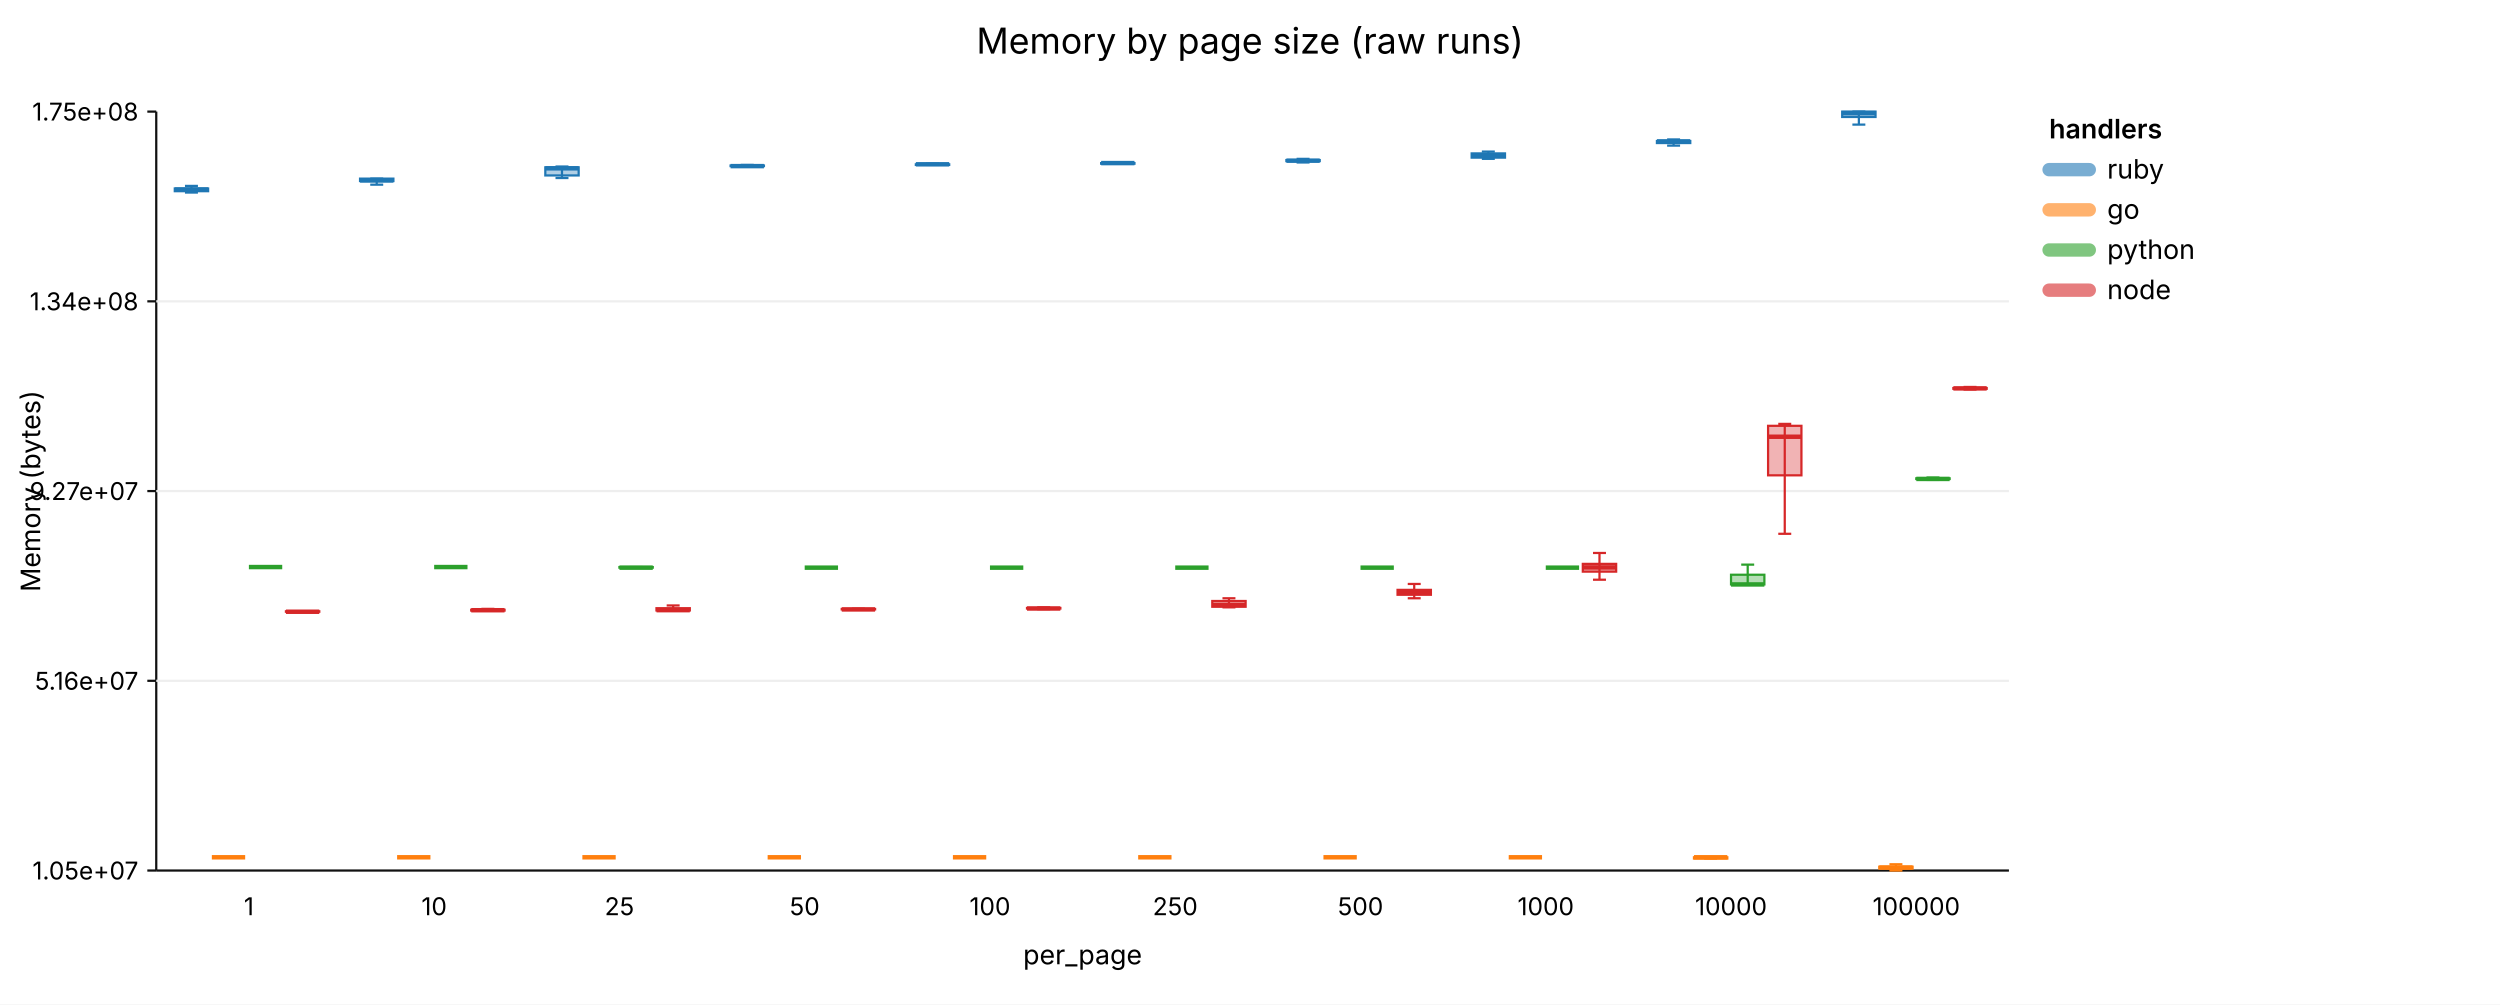
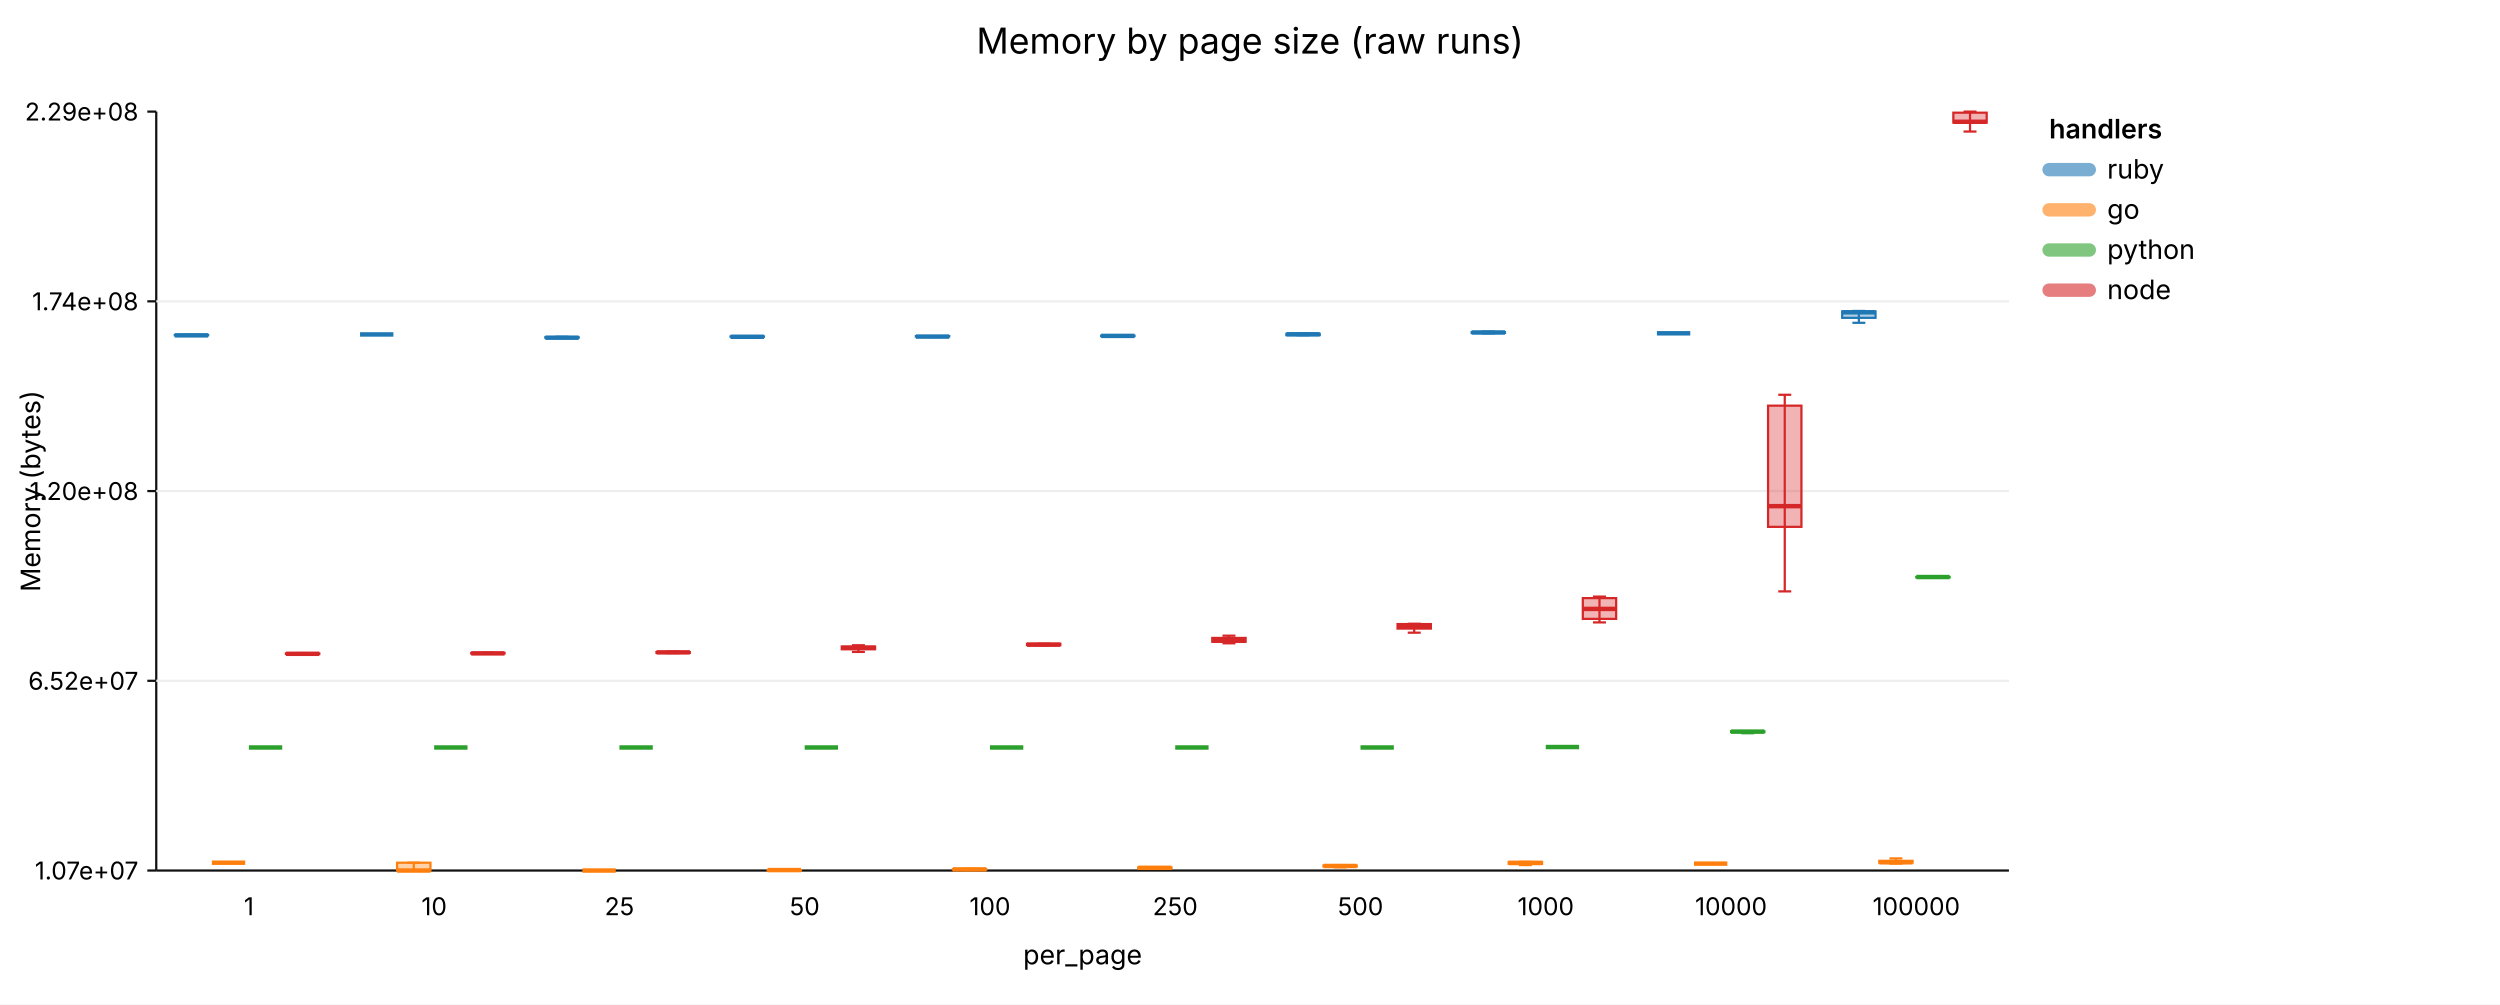
<svg xmlns="http://www.w3.org/2000/svg" width="1120" height="450" viewBox="0 0 1120 450">
  <rect x="0" y="0" width="1120" height="450" fill="white" />
  <text x="560" y="24" text-anchor="middle" font-family="system-ui, -apple-system" font-size="16">Memory by page size (raw runs)</text>
  <line x1="70" y1="390" x2="900" y2="390" stroke="#111" stroke-width="1" />
  <line x1="70" y1="50" x2="70" y2="390" stroke="#111" stroke-width="1" />
  <line x1="66" y1="50.0" x2="70" y2="50.0" stroke="#111" stroke-width="1" />
-   <text x="62" y="54.0" text-anchor="end" font-family="system-ui, -apple-system" font-size="11">1.75e+08</text>
+   <text x="62" y="54.0" text-anchor="end" font-family="system-ui, -apple-system" font-size="11">2.29e+08</text>
  <line x1="66" y1="135.0" x2="70" y2="135.0" stroke="#111" stroke-width="1" />
-   <text x="62" y="139.0" text-anchor="end" font-family="system-ui, -apple-system" font-size="11">1.34e+08</text>
+   <text x="62" y="139.0" text-anchor="end" font-family="system-ui, -apple-system" font-size="11">1.74e+08</text>
  <line x1="70" y1="135.0" x2="900" y2="135.0" stroke="#eee" stroke-width="1" />
  <line x1="66" y1="220.0" x2="70" y2="220.0" stroke="#111" stroke-width="1" />
-   <text x="62" y="224.0" text-anchor="end" font-family="system-ui, -apple-system" font-size="11">9.27e+07</text>
+   <text x="62" y="224.0" text-anchor="end" font-family="system-ui, -apple-system" font-size="11">1.20e+08</text>
  <line x1="70" y1="220.0" x2="900" y2="220.0" stroke="#eee" stroke-width="1" />
  <line x1="66" y1="305.0" x2="70" y2="305.0" stroke="#111" stroke-width="1" />
-   <text x="62" y="309.0" text-anchor="end" font-family="system-ui, -apple-system" font-size="11">5.16e+07</text>
+   <text x="62" y="309.0" text-anchor="end" font-family="system-ui, -apple-system" font-size="11">6.52e+07</text>
  <line x1="70" y1="305.0" x2="900" y2="305.0" stroke="#eee" stroke-width="1" />
  <line x1="66" y1="390.0" x2="70" y2="390.0" stroke="#111" stroke-width="1" />
-   <text x="62" y="394.0" text-anchor="end" font-family="system-ui, -apple-system" font-size="11">1.05e+07</text>
+   <text x="62" y="394.0" text-anchor="end" font-family="system-ui, -apple-system" font-size="11">1.07e+07</text>
  <text x="485" y="432" text-anchor="middle" font-family="system-ui, -apple-system" font-size="12">per_page</text>
  <text x="18" y="220" text-anchor="middle" font-family="system-ui, -apple-system" font-size="12" transform="rotate(-90 18 220)">Memory (bytes)</text>
  <text x="111.5" y="410" text-anchor="middle" font-family="system-ui, -apple-system" font-size="11">1</text>
  <text x="194.5" y="410" text-anchor="middle" font-family="system-ui, -apple-system" font-size="11">10</text>
  <text x="277.5" y="410" text-anchor="middle" font-family="system-ui, -apple-system" font-size="11">25</text>
  <text x="360.5" y="410" text-anchor="middle" font-family="system-ui, -apple-system" font-size="11">50</text>
  <text x="443.5" y="410" text-anchor="middle" font-family="system-ui, -apple-system" font-size="11">100</text>
  <text x="526.5" y="410" text-anchor="middle" font-family="system-ui, -apple-system" font-size="11">250</text>
  <text x="609.5" y="410" text-anchor="middle" font-family="system-ui, -apple-system" font-size="11">500</text>
  <text x="692.5" y="410" text-anchor="middle" font-family="system-ui, -apple-system" font-size="11">1000</text>
  <text x="775.5" y="410" text-anchor="middle" font-family="system-ui, -apple-system" font-size="11">10000</text>
  <text x="858.5" y="410" text-anchor="middle" font-family="system-ui, -apple-system" font-size="11">100000</text>
-   <line x1="85.77" y1="83.282" x2="85.77" y2="86.267" stroke="#1f77b4" stroke-width="1" />
-   <line x1="82.865" y1="83.282" x2="88.675" y2="83.282" stroke="#1f77b4" stroke-width="1" />
-   <line x1="82.865" y1="86.267" x2="88.675" y2="86.267" stroke="#1f77b4" stroke-width="1" />
-   <rect x="78.3" y="84.435" width="14.94" height="1.221" fill="#1f77b4" fill-opacity="0.35" stroke="#1f77b4" stroke-width="1" />
-   <line x1="78.3" y1="84.91" x2="93.24" y2="84.91" stroke="#1f77b4" stroke-width="2" />
-   <line x1="168.77" y1="80.026" x2="168.77" y2="82.739" stroke="#1f77b4" stroke-width="1" />
-   <line x1="165.865" y1="80.026" x2="171.675" y2="80.026" stroke="#1f77b4" stroke-width="1" />
-   <line x1="165.865" y1="82.739" x2="171.675" y2="82.739" stroke="#1f77b4" stroke-width="1" />
-   <rect x="161.3" y="80.026" width="14.94" height="1.085" fill="#1f77b4" fill-opacity="0.35" stroke="#1f77b4" stroke-width="1" />
-   <line x1="161.3" y1="80.84" x2="176.24" y2="80.84" stroke="#1f77b4" stroke-width="2" />
-   <line x1="251.77" y1="74.599" x2="251.77" y2="79.754" stroke="#1f77b4" stroke-width="1" />
-   <line x1="248.865" y1="74.599" x2="254.675" y2="74.599" stroke="#1f77b4" stroke-width="1" />
-   <line x1="248.865" y1="79.754" x2="254.675" y2="79.754" stroke="#1f77b4" stroke-width="1" />
-   <rect x="244.3" y="74.963" width="14.94" height="3.638" fill="#1f77b4" fill-opacity="0.35" stroke="#1f77b4" stroke-width="1" />
-   <line x1="244.3" y1="75.413" x2="259.24" y2="75.413" stroke="#1f77b4" stroke-width="2" />
-   <line x1="334.77" y1="73.878" x2="334.77" y2="74.692" stroke="#1f77b4" stroke-width="1" />
-   <line x1="331.865" y1="73.878" x2="337.675" y2="73.878" stroke="#1f77b4" stroke-width="1" />
-   <line x1="331.865" y1="74.692" x2="337.675" y2="74.692" stroke="#1f77b4" stroke-width="1" />
-   <rect x="327.3" y="74.149" width="14.94" height="0.271" fill="#1f77b4" fill-opacity="0.35" stroke="#1f77b4" stroke-width="1" />
-   <line x1="327.3" y1="74.421" x2="342.24" y2="74.421" stroke="#1f77b4" stroke-width="2" />
-   <line x1="417.77" y1="73.335" x2="417.77" y2="73.878" stroke="#1f77b4" stroke-width="1" />
-   <line x1="414.865" y1="73.335" x2="420.675" y2="73.335" stroke="#1f77b4" stroke-width="1" />
-   <line x1="414.865" y1="73.878" x2="420.675" y2="73.878" stroke="#1f77b4" stroke-width="1" />
-   <rect x="410.3" y="73.607" width="14.94" height="0.271" fill="#1f77b4" fill-opacity="0.35" stroke="#1f77b4" stroke-width="1" />
-   <line x1="410.3" y1="73.607" x2="425.24" y2="73.607" stroke="#1f77b4" stroke-width="2" />
-   <line x1="500.77" y1="72.793" x2="500.77" y2="73.335" stroke="#1f77b4" stroke-width="1" />
-   <line x1="497.865" y1="72.793" x2="503.675" y2="72.793" stroke="#1f77b4" stroke-width="1" />
-   <line x1="497.865" y1="73.335" x2="503.675" y2="73.335" stroke="#1f77b4" stroke-width="1" />
-   <rect x="493.3" y="73.064" width="14.94" height="0.271" fill="#1f77b4" fill-opacity="0.35" stroke="#1f77b4" stroke-width="1" />
-   <line x1="493.3" y1="73.064" x2="508.24" y2="73.064" stroke="#1f77b4" stroke-width="2" />
-   <line x1="583.77" y1="71.165" x2="583.77" y2="72.793" stroke="#1f77b4" stroke-width="1" />
-   <line x1="580.865" y1="71.165" x2="586.675" y2="71.165" stroke="#1f77b4" stroke-width="1" />
-   <line x1="580.865" y1="72.793" x2="586.675" y2="72.793" stroke="#1f77b4" stroke-width="1" />
-   <rect x="576.3" y="71.707" width="14.94" height="0.475" fill="#1f77b4" fill-opacity="0.35" stroke="#1f77b4" stroke-width="1" />
-   <line x1="576.3" y1="71.979" x2="591.24" y2="71.979" stroke="#1f77b4" stroke-width="2" />
-   <line x1="666.77" y1="67.909" x2="666.77" y2="71.165" stroke="#1f77b4" stroke-width="1" />
-   <line x1="663.865" y1="67.909" x2="669.675" y2="67.909" stroke="#1f77b4" stroke-width="1" />
-   <line x1="663.865" y1="71.165" x2="669.675" y2="71.165" stroke="#1f77b4" stroke-width="1" />
-   <rect x="659.3" y="68.723" width="14.94" height="1.899" fill="#1f77b4" fill-opacity="0.35" stroke="#1f77b4" stroke-width="1" />
-   <line x1="659.3" y1="69.537" x2="674.24" y2="69.537" stroke="#1f77b4" stroke-width="2" />
-   <line x1="749.77" y1="62.465" x2="749.77" y2="65.238" stroke="#1f77b4" stroke-width="1" />
-   <line x1="746.865" y1="62.465" x2="752.675" y2="62.465" stroke="#1f77b4" stroke-width="1" />
-   <line x1="746.865" y1="65.238" x2="752.675" y2="65.238" stroke="#1f77b4" stroke-width="1" />
-   <rect x="742.3" y="63.169" width="14.94" height="0.916" fill="#1f77b4" fill-opacity="0.35" stroke="#1f77b4" stroke-width="1" />
-   <line x1="742.3" y1="63.338" x2="757.24" y2="63.338" stroke="#1f77b4" stroke-width="2" />
-   <line x1="832.77" y1="50.0" x2="832.77" y2="55.825" stroke="#1f77b4" stroke-width="1" />
-   <line x1="829.865" y1="50.0" x2="835.675" y2="50.0" stroke="#1f77b4" stroke-width="1" />
-   <line x1="829.865" y1="55.825" x2="835.675" y2="55.825" stroke="#1f77b4" stroke-width="1" />
-   <rect x="825.3" y="50.0" width="14.94" height="2.408" fill="#1f77b4" fill-opacity="0.35" stroke="#1f77b4" stroke-width="1" />
-   <line x1="825.3" y1="50.678" x2="840.24" y2="50.678" stroke="#1f77b4" stroke-width="2" />
-   <line x1="102.37" y1="384.064" x2="102.37" y2="384.064" stroke="#ff7f0e" stroke-width="1" />
-   <line x1="99.465" y1="384.064" x2="105.275" y2="384.064" stroke="#ff7f0e" stroke-width="1" />
-   <line x1="99.465" y1="384.064" x2="105.275" y2="384.064" stroke="#ff7f0e" stroke-width="1" />
-   <rect x="94.9" y="384.064" width="14.94" height="0.0" fill="#ff7f0e" fill-opacity="0.35" stroke="#ff7f0e" stroke-width="1" />
-   <line x1="94.9" y1="384.064" x2="109.84" y2="384.064" stroke="#ff7f0e" stroke-width="2" />
-   <line x1="185.37" y1="384.064" x2="185.37" y2="384.064" stroke="#ff7f0e" stroke-width="1" />
-   <line x1="182.465" y1="384.064" x2="188.275" y2="384.064" stroke="#ff7f0e" stroke-width="1" />
-   <line x1="182.465" y1="384.064" x2="188.275" y2="384.064" stroke="#ff7f0e" stroke-width="1" />
-   <rect x="177.9" y="384.064" width="14.94" height="0.0" fill="#ff7f0e" fill-opacity="0.35" stroke="#ff7f0e" stroke-width="1" />
-   <line x1="177.9" y1="384.064" x2="192.84" y2="384.064" stroke="#ff7f0e" stroke-width="2" />
-   <line x1="268.37" y1="384.064" x2="268.37" y2="384.064" stroke="#ff7f0e" stroke-width="1" />
-   <line x1="265.465" y1="384.064" x2="271.275" y2="384.064" stroke="#ff7f0e" stroke-width="1" />
-   <line x1="265.465" y1="384.064" x2="271.275" y2="384.064" stroke="#ff7f0e" stroke-width="1" />
-   <rect x="260.9" y="384.064" width="14.94" height="0.0" fill="#ff7f0e" fill-opacity="0.35" stroke="#ff7f0e" stroke-width="1" />
-   <line x1="260.9" y1="384.064" x2="275.84" y2="384.064" stroke="#ff7f0e" stroke-width="2" />
-   <line x1="351.37" y1="384.064" x2="351.37" y2="384.064" stroke="#ff7f0e" stroke-width="1" />
-   <line x1="348.465" y1="384.064" x2="354.275" y2="384.064" stroke="#ff7f0e" stroke-width="1" />
-   <line x1="348.465" y1="384.064" x2="354.275" y2="384.064" stroke="#ff7f0e" stroke-width="1" />
-   <rect x="343.9" y="384.064" width="14.94" height="0.0" fill="#ff7f0e" fill-opacity="0.35" stroke="#ff7f0e" stroke-width="1" />
-   <line x1="343.9" y1="384.064" x2="358.84" y2="384.064" stroke="#ff7f0e" stroke-width="2" />
-   <line x1="434.37" y1="384.064" x2="434.37" y2="384.064" stroke="#ff7f0e" stroke-width="1" />
-   <line x1="431.465" y1="384.064" x2="437.275" y2="384.064" stroke="#ff7f0e" stroke-width="1" />
-   <line x1="431.465" y1="384.064" x2="437.275" y2="384.064" stroke="#ff7f0e" stroke-width="1" />
-   <rect x="426.9" y="384.064" width="14.94" height="0.0" fill="#ff7f0e" fill-opacity="0.35" stroke="#ff7f0e" stroke-width="1" />
-   <line x1="426.9" y1="384.064" x2="441.84" y2="384.064" stroke="#ff7f0e" stroke-width="2" />
-   <line x1="517.37" y1="384.064" x2="517.37" y2="384.064" stroke="#ff7f0e" stroke-width="1" />
-   <line x1="514.465" y1="384.064" x2="520.275" y2="384.064" stroke="#ff7f0e" stroke-width="1" />
-   <line x1="514.465" y1="384.064" x2="520.275" y2="384.064" stroke="#ff7f0e" stroke-width="1" />
-   <rect x="509.9" y="384.064" width="14.94" height="0.0" fill="#ff7f0e" fill-opacity="0.35" stroke="#ff7f0e" stroke-width="1" />
-   <line x1="509.9" y1="384.064" x2="524.84" y2="384.064" stroke="#ff7f0e" stroke-width="2" />
-   <line x1="600.37" y1="384.064" x2="600.37" y2="384.064" stroke="#ff7f0e" stroke-width="1" />
-   <line x1="597.465" y1="384.064" x2="603.275" y2="384.064" stroke="#ff7f0e" stroke-width="1" />
-   <line x1="597.465" y1="384.064" x2="603.275" y2="384.064" stroke="#ff7f0e" stroke-width="1" />
-   <rect x="592.9" y="384.064" width="14.94" height="0.0" fill="#ff7f0e" fill-opacity="0.35" stroke="#ff7f0e" stroke-width="1" />
-   <line x1="592.9" y1="384.064" x2="607.84" y2="384.064" stroke="#ff7f0e" stroke-width="2" />
-   <line x1="683.37" y1="384.064" x2="683.37" y2="384.064" stroke="#ff7f0e" stroke-width="1" />
-   <line x1="680.465" y1="384.064" x2="686.275" y2="384.064" stroke="#ff7f0e" stroke-width="1" />
-   <line x1="680.465" y1="384.064" x2="686.275" y2="384.064" stroke="#ff7f0e" stroke-width="1" />
-   <rect x="675.9" y="384.064" width="14.94" height="0.0" fill="#ff7f0e" fill-opacity="0.35" stroke="#ff7f0e" stroke-width="1" />
-   <line x1="675.9" y1="384.064" x2="690.84" y2="384.064" stroke="#ff7f0e" stroke-width="2" />
-   <line x1="766.37" y1="384.064" x2="766.37" y2="384.633" stroke="#ff7f0e" stroke-width="1" />
-   <line x1="763.465" y1="384.064" x2="769.275" y2="384.064" stroke="#ff7f0e" stroke-width="1" />
-   <line x1="763.465" y1="384.633" x2="769.275" y2="384.633" stroke="#ff7f0e" stroke-width="1" />
-   <rect x="758.9" y="384.064" width="14.94" height="0.568" fill="#ff7f0e" fill-opacity="0.35" stroke="#ff7f0e" stroke-width="1" />
-   <line x1="758.9" y1="384.064" x2="773.84" y2="384.064" stroke="#ff7f0e" stroke-width="2" />
-   <line x1="849.37" y1="387.185" x2="849.37" y2="390.0" stroke="#ff7f0e" stroke-width="1" />
-   <line x1="846.465" y1="387.185" x2="852.275" y2="387.185" stroke="#ff7f0e" stroke-width="1" />
-   <line x1="846.465" y1="390.0" x2="852.275" y2="390.0" stroke="#ff7f0e" stroke-width="1" />
-   <rect x="841.9" y="388.281" width="14.94" height="0.801" fill="#ff7f0e" fill-opacity="0.35" stroke="#ff7f0e" stroke-width="1" />
-   <line x1="841.9" y1="388.656" x2="856.84" y2="388.656" stroke="#ff7f0e" stroke-width="2" />
-   <line x1="118.97" y1="254.041" x2="118.97" y2="254.041" stroke="#2ca02c" stroke-width="1" />
-   <line x1="116.065" y1="254.041" x2="121.875" y2="254.041" stroke="#2ca02c" stroke-width="1" />
-   <line x1="116.065" y1="254.041" x2="121.875" y2="254.041" stroke="#2ca02c" stroke-width="1" />
-   <rect x="111.5" y="254.041" width="14.94" height="0.0" fill="#2ca02c" fill-opacity="0.35" stroke="#2ca02c" stroke-width="1" />
-   <line x1="111.5" y1="254.041" x2="126.44" y2="254.041" stroke="#2ca02c" stroke-width="2" />
-   <line x1="201.97" y1="254.041" x2="201.97" y2="254.041" stroke="#2ca02c" stroke-width="1" />
-   <line x1="199.065" y1="254.041" x2="204.875" y2="254.041" stroke="#2ca02c" stroke-width="1" />
-   <line x1="199.065" y1="254.041" x2="204.875" y2="254.041" stroke="#2ca02c" stroke-width="1" />
-   <rect x="194.5" y="254.041" width="14.94" height="0.0" fill="#2ca02c" fill-opacity="0.35" stroke="#2ca02c" stroke-width="1" />
-   <line x1="194.5" y1="254.041" x2="209.44" y2="254.041" stroke="#2ca02c" stroke-width="2" />
-   <line x1="284.97" y1="254.041" x2="284.97" y2="254.312" stroke="#2ca02c" stroke-width="1" />
-   <line x1="282.065" y1="254.041" x2="287.875" y2="254.041" stroke="#2ca02c" stroke-width="1" />
-   <line x1="282.065" y1="254.312" x2="287.875" y2="254.312" stroke="#2ca02c" stroke-width="1" />
-   <rect x="277.5" y="254.041" width="14.94" height="0.271" fill="#2ca02c" fill-opacity="0.35" stroke="#2ca02c" stroke-width="1" />
-   <line x1="277.5" y1="254.312" x2="292.44" y2="254.312" stroke="#2ca02c" stroke-width="2" />
-   <line x1="367.97" y1="254.312" x2="367.97" y2="254.312" stroke="#2ca02c" stroke-width="1" />
-   <line x1="365.065" y1="254.312" x2="370.875" y2="254.312" stroke="#2ca02c" stroke-width="1" />
-   <line x1="365.065" y1="254.312" x2="370.875" y2="254.312" stroke="#2ca02c" stroke-width="1" />
-   <rect x="360.5" y="254.312" width="14.94" height="0.0" fill="#2ca02c" fill-opacity="0.35" stroke="#2ca02c" stroke-width="1" />
-   <line x1="360.5" y1="254.312" x2="375.44" y2="254.312" stroke="#2ca02c" stroke-width="2" />
-   <line x1="450.97" y1="254.312" x2="450.97" y2="254.312" stroke="#2ca02c" stroke-width="1" />
-   <line x1="448.065" y1="254.312" x2="453.875" y2="254.312" stroke="#2ca02c" stroke-width="1" />
-   <line x1="448.065" y1="254.312" x2="453.875" y2="254.312" stroke="#2ca02c" stroke-width="1" />
-   <rect x="443.5" y="254.312" width="14.94" height="0.0" fill="#2ca02c" fill-opacity="0.35" stroke="#2ca02c" stroke-width="1" />
-   <line x1="443.5" y1="254.312" x2="458.44" y2="254.312" stroke="#2ca02c" stroke-width="2" />
-   <line x1="533.97" y1="254.312" x2="533.97" y2="254.312" stroke="#2ca02c" stroke-width="1" />
-   <line x1="531.065" y1="254.312" x2="536.875" y2="254.312" stroke="#2ca02c" stroke-width="1" />
-   <line x1="531.065" y1="254.312" x2="536.875" y2="254.312" stroke="#2ca02c" stroke-width="1" />
-   <rect x="526.5" y="254.312" width="14.94" height="0.0" fill="#2ca02c" fill-opacity="0.35" stroke="#2ca02c" stroke-width="1" />
-   <line x1="526.5" y1="254.312" x2="541.44" y2="254.312" stroke="#2ca02c" stroke-width="2" />
-   <line x1="616.97" y1="254.312" x2="616.97" y2="254.312" stroke="#2ca02c" stroke-width="1" />
-   <line x1="614.065" y1="254.312" x2="619.875" y2="254.312" stroke="#2ca02c" stroke-width="1" />
-   <line x1="614.065" y1="254.312" x2="619.875" y2="254.312" stroke="#2ca02c" stroke-width="1" />
-   <rect x="609.5" y="254.312" width="14.94" height="0.0" fill="#2ca02c" fill-opacity="0.35" stroke="#2ca02c" stroke-width="1" />
-   <line x1="609.5" y1="254.312" x2="624.44" y2="254.312" stroke="#2ca02c" stroke-width="2" />
-   <line x1="699.97" y1="254.312" x2="699.97" y2="254.312" stroke="#2ca02c" stroke-width="1" />
-   <line x1="697.065" y1="254.312" x2="702.875" y2="254.312" stroke="#2ca02c" stroke-width="1" />
-   <line x1="697.065" y1="254.312" x2="702.875" y2="254.312" stroke="#2ca02c" stroke-width="1" />
-   <rect x="692.5" y="254.312" width="14.94" height="0.0" fill="#2ca02c" fill-opacity="0.35" stroke="#2ca02c" stroke-width="1" />
-   <line x1="692.5" y1="254.312" x2="707.44" y2="254.312" stroke="#2ca02c" stroke-width="2" />
-   <line x1="782.97" y1="252.955" x2="782.97" y2="261.825" stroke="#2ca02c" stroke-width="1" />
-   <line x1="780.065" y1="252.955" x2="785.875" y2="252.955" stroke="#2ca02c" stroke-width="1" />
-   <line x1="780.065" y1="261.825" x2="785.875" y2="261.825" stroke="#2ca02c" stroke-width="1" />
-   <rect x="775.5" y="257.483" width="14.94" height="4.341" fill="#2ca02c" fill-opacity="0.35" stroke="#2ca02c" stroke-width="1" />
-   <line x1="775.5" y1="261.825" x2="790.44" y2="261.825" stroke="#2ca02c" stroke-width="2" />
-   <line x1="865.97" y1="213.933" x2="865.97" y2="215.001" stroke="#2ca02c" stroke-width="1" />
-   <line x1="863.065" y1="213.933" x2="868.875" y2="213.933" stroke="#2ca02c" stroke-width="1" />
-   <line x1="863.065" y1="215.001" x2="868.875" y2="215.001" stroke="#2ca02c" stroke-width="1" />
-   <rect x="858.5" y="214.289" width="14.94" height="0.305" fill="#2ca02c" fill-opacity="0.35" stroke="#2ca02c" stroke-width="1" />
-   <line x1="858.5" y1="214.56" x2="873.44" y2="214.56" stroke="#2ca02c" stroke-width="2" />
-   <line x1="135.57" y1="273.789" x2="135.57" y2="274.061" stroke="#d62728" stroke-width="1" />
-   <line x1="132.665" y1="273.789" x2="138.475" y2="273.789" stroke="#d62728" stroke-width="1" />
-   <line x1="132.665" y1="274.061" x2="138.475" y2="274.061" stroke="#d62728" stroke-width="1" />
-   <rect x="128.1" y="273.857" width="14.94" height="0.204" fill="#d62728" fill-opacity="0.35" stroke="#d62728" stroke-width="1" />
-   <line x1="128.1" y1="274.061" x2="143.04" y2="274.061" stroke="#d62728" stroke-width="2" />
-   <line x1="218.57" y1="272.772" x2="218.57" y2="273.586" stroke="#d62728" stroke-width="1" />
-   <line x1="215.665" y1="272.772" x2="221.475" y2="272.772" stroke="#d62728" stroke-width="1" />
-   <line x1="215.665" y1="273.586" x2="221.475" y2="273.586" stroke="#d62728" stroke-width="1" />
-   <rect x="211.1" y="273.17" width="14.94" height="0.365" fill="#d62728" fill-opacity="0.35" stroke="#d62728" stroke-width="1" />
-   <line x1="211.1" y1="273.378" x2="226.04" y2="273.378" stroke="#d62728" stroke-width="2" />
-   <line x1="301.57" y1="271.245" x2="301.57" y2="273.493" stroke="#d62728" stroke-width="1" />
-   <line x1="298.665" y1="271.245" x2="304.475" y2="271.245" stroke="#d62728" stroke-width="1" />
-   <line x1="298.665" y1="273.493" x2="304.475" y2="273.493" stroke="#d62728" stroke-width="1" />
-   <rect x="294.1" y="272.473" width="14.94" height="1.011" fill="#d62728" fill-opacity="0.35" stroke="#d62728" stroke-width="1" />
-   <line x1="294.1" y1="273.348" x2="309.04" y2="273.348" stroke="#d62728" stroke-width="2" />
-   <line x1="384.57" y1="272.704" x2="384.57" y2="273.018" stroke="#d62728" stroke-width="1" />
-   <line x1="381.665" y1="272.704" x2="387.475" y2="272.704" stroke="#d62728" stroke-width="1" />
-   <line x1="381.665" y1="273.018" x2="387.475" y2="273.018" stroke="#d62728" stroke-width="1" />
-   <rect x="377.1" y="272.804" width="14.94" height="0.214" fill="#d62728" fill-opacity="0.35" stroke="#d62728" stroke-width="1" />
-   <line x1="377.1" y1="273.018" x2="392.04" y2="273.018" stroke="#d62728" stroke-width="2" />
-   <line x1="467.57" y1="272.085" x2="467.57" y2="272.899" stroke="#d62728" stroke-width="1" />
-   <line x1="464.665" y1="272.085" x2="470.475" y2="272.085" stroke="#d62728" stroke-width="1" />
-   <line x1="464.665" y1="272.899" x2="470.475" y2="272.899" stroke="#d62728" stroke-width="1" />
-   <rect x="460.1" y="272.356" width="14.94" height="0.271" fill="#d62728" fill-opacity="0.35" stroke="#d62728" stroke-width="1" />
-   <line x1="460.1" y1="272.602" x2="475.04" y2="272.602" stroke="#d62728" stroke-width="2" />
-   <line x1="550.57" y1="268.023" x2="550.57" y2="272.093" stroke="#d62728" stroke-width="1" />
-   <line x1="547.665" y1="268.023" x2="553.475" y2="268.023" stroke="#d62728" stroke-width="1" />
-   <line x1="547.665" y1="272.093" x2="553.475" y2="272.093" stroke="#d62728" stroke-width="1" />
-   <rect x="543.1" y="269.244" width="14.94" height="2.578" fill="#d62728" fill-opacity="0.35" stroke="#d62728" stroke-width="1" />
-   <line x1="543.1" y1="271.008" x2="558.04" y2="271.008" stroke="#d62728" stroke-width="2" />
-   <line x1="633.57" y1="261.613" x2="633.57" y2="268.023" stroke="#d62728" stroke-width="1" />
-   <line x1="630.665" y1="261.613" x2="636.475" y2="261.613" stroke="#d62728" stroke-width="1" />
-   <line x1="630.665" y1="268.023" x2="636.475" y2="268.023" stroke="#d62728" stroke-width="1" />
-   <rect x="626.1" y="264.258" width="14.94" height="2.196" fill="#d62728" fill-opacity="0.35" stroke="#d62728" stroke-width="1" />
-   <line x1="626.1" y1="265.412" x2="641.04" y2="265.412" stroke="#d62728" stroke-width="2" />
-   <line x1="716.57" y1="247.732" x2="716.57" y2="259.713" stroke="#d62728" stroke-width="1" />
-   <line x1="713.665" y1="247.732" x2="719.475" y2="247.732" stroke="#d62728" stroke-width="1" />
-   <line x1="713.665" y1="259.713" x2="719.475" y2="259.713" stroke="#d62728" stroke-width="1" />
-   <rect x="709.1" y="252.616" width="14.94" height="3.477" fill="#d62728" fill-opacity="0.35" stroke="#d62728" stroke-width="1" />
-   <line x1="709.1" y1="254.21" x2="724.04" y2="254.21" stroke="#d62728" stroke-width="2" />
-   <line x1="799.57" y1="189.902" x2="799.57" y2="239.142" stroke="#d62728" stroke-width="1" />
-   <line x1="796.665" y1="189.902" x2="802.475" y2="189.902" stroke="#d62728" stroke-width="1" />
-   <line x1="796.665" y1="239.142" x2="802.475" y2="239.142" stroke="#d62728" stroke-width="1" />
-   <rect x="792.1" y="190.765" width="14.94" height="22.184" fill="#d62728" fill-opacity="0.35" stroke="#d62728" stroke-width="1" />
-   <line x1="792.1" y1="195.66" x2="807.04" y2="195.66" stroke="#d62728" stroke-width="2" />
-   <line x1="882.57" y1="173.359" x2="882.57" y2="174.504" stroke="#d62728" stroke-width="1" />
-   <line x1="879.665" y1="173.359" x2="885.475" y2="173.359" stroke="#d62728" stroke-width="1" />
-   <line x1="879.665" y1="174.504" x2="885.475" y2="174.504" stroke="#d62728" stroke-width="1" />
-   <rect x="875.1" y="173.836" width="14.94" height="0.341" fill="#d62728" fill-opacity="0.35" stroke="#d62728" stroke-width="1" />
-   <line x1="875.1" y1="173.995" x2="890.04" y2="173.995" stroke="#d62728" stroke-width="2" />
+   <line x1="85.77" y1="150.035" x2="85.77" y2="150.239" stroke="#1f77b4" stroke-width="1" />
+   <line x1="82.865" y1="150.035" x2="88.675" y2="150.035" stroke="#1f77b4" stroke-width="1" />
+   <line x1="82.865" y1="150.239" x2="88.675" y2="150.239" stroke="#1f77b4" stroke-width="1" />
+   <rect x="78.3" y="150.035" width="14.94" height="0.204" fill="#1f77b4" fill-opacity="0.35" stroke="#1f77b4" stroke-width="1" />
+   <line x1="78.3" y1="150.239" x2="93.24" y2="150.239" stroke="#1f77b4" stroke-width="2" />
+   <line x1="168.77" y1="149.83" x2="168.77" y2="149.83" stroke="#1f77b4" stroke-width="1" />
+   <line x1="165.865" y1="149.83" x2="171.675" y2="149.83" stroke="#1f77b4" stroke-width="1" />
+   <line x1="165.865" y1="149.83" x2="171.675" y2="149.83" stroke="#1f77b4" stroke-width="1" />
+   <rect x="161.3" y="149.83" width="14.94" height="0.0" fill="#1f77b4" fill-opacity="0.35" stroke="#1f77b4" stroke-width="1" />
+   <line x1="161.3" y1="149.83" x2="176.24" y2="149.83" stroke="#1f77b4" stroke-width="2" />
+   <line x1="251.77" y1="150.877" x2="251.77" y2="151.286" stroke="#1f77b4" stroke-width="1" />
+   <line x1="248.865" y1="150.877" x2="254.675" y2="150.877" stroke="#1f77b4" stroke-width="1" />
+   <line x1="248.865" y1="151.286" x2="254.675" y2="151.286" stroke="#1f77b4" stroke-width="1" />
+   <rect x="244.3" y="151.082" width="14.94" height="0.204" fill="#1f77b4" fill-opacity="0.35" stroke="#1f77b4" stroke-width="1" />
+   <line x1="244.3" y1="151.286" x2="259.24" y2="151.286" stroke="#1f77b4" stroke-width="2" />
+   <line x1="334.77" y1="150.711" x2="334.77" y2="151.12" stroke="#1f77b4" stroke-width="1" />
+   <line x1="331.865" y1="150.711" x2="337.675" y2="150.711" stroke="#1f77b4" stroke-width="1" />
+   <line x1="331.865" y1="151.12" x2="337.675" y2="151.12" stroke="#1f77b4" stroke-width="1" />
+   <rect x="327.3" y="150.711" width="14.94" height="0.166" fill="#1f77b4" fill-opacity="0.35" stroke="#1f77b4" stroke-width="1" />
+   <line x1="327.3" y1="150.877" x2="342.24" y2="150.877" stroke="#1f77b4" stroke-width="2" />
+   <line x1="417.77" y1="150.584" x2="417.77" y2="150.992" stroke="#1f77b4" stroke-width="1" />
+   <line x1="414.865" y1="150.584" x2="420.675" y2="150.584" stroke="#1f77b4" stroke-width="1" />
+   <line x1="414.865" y1="150.992" x2="420.675" y2="150.992" stroke="#1f77b4" stroke-width="1" />
+   <rect x="410.3" y="150.584" width="14.94" height="0.204" fill="#1f77b4" fill-opacity="0.35" stroke="#1f77b4" stroke-width="1" />
+   <line x1="410.3" y1="150.788" x2="425.24" y2="150.788" stroke="#1f77b4" stroke-width="2" />
+   <line x1="500.77" y1="150.175" x2="500.77" y2="150.584" stroke="#1f77b4" stroke-width="1" />
+   <line x1="497.865" y1="150.175" x2="503.675" y2="150.175" stroke="#1f77b4" stroke-width="1" />
+   <line x1="497.865" y1="150.584" x2="503.675" y2="150.584" stroke="#1f77b4" stroke-width="1" />
+   <rect x="493.3" y="150.379" width="14.94" height="0.204" fill="#1f77b4" fill-opacity="0.35" stroke="#1f77b4" stroke-width="1" />
+   <line x1="493.3" y1="150.482" x2="508.24" y2="150.482" stroke="#1f77b4" stroke-width="2" />
+   <line x1="583.77" y1="149.358" x2="583.77" y2="150.175" stroke="#1f77b4" stroke-width="1" />
+   <line x1="580.865" y1="149.358" x2="586.675" y2="149.358" stroke="#1f77b4" stroke-width="1" />
+   <line x1="580.865" y1="150.175" x2="586.675" y2="150.175" stroke="#1f77b4" stroke-width="1" />
+   <rect x="576.3" y="149.562" width="14.94" height="0.562" fill="#1f77b4" fill-opacity="0.35" stroke="#1f77b4" stroke-width="1" />
+   <line x1="576.3" y1="149.766" x2="591.24" y2="149.766" stroke="#1f77b4" stroke-width="2" />
+   <line x1="666.77" y1="148.54" x2="666.77" y2="149.358" stroke="#1f77b4" stroke-width="1" />
+   <line x1="663.865" y1="148.54" x2="669.675" y2="148.54" stroke="#1f77b4" stroke-width="1" />
+   <line x1="663.865" y1="149.358" x2="669.675" y2="149.358" stroke="#1f77b4" stroke-width="1" />
+   <rect x="659.3" y="148.796" width="14.94" height="0.358" fill="#1f77b4" fill-opacity="0.35" stroke="#1f77b4" stroke-width="1" />
+   <line x1="659.3" y1="148.949" x2="674.24" y2="148.949" stroke="#1f77b4" stroke-width="2" />
+   <line x1="749.77" y1="149.319" x2="749.77" y2="149.319" stroke="#1f77b4" stroke-width="1" />
+   <line x1="746.865" y1="149.319" x2="752.675" y2="149.319" stroke="#1f77b4" stroke-width="1" />
+   <line x1="746.865" y1="149.319" x2="752.675" y2="149.319" stroke="#1f77b4" stroke-width="1" />
+   <rect x="742.3" y="149.319" width="14.94" height="0.0" fill="#1f77b4" fill-opacity="0.35" stroke="#1f77b4" stroke-width="1" />
+   <line x1="742.3" y1="149.319" x2="757.24" y2="149.319" stroke="#1f77b4" stroke-width="2" />
+   <line x1="832.77" y1="139.307" x2="832.77" y2="144.62" stroke="#1f77b4" stroke-width="1" />
+   <line x1="829.865" y1="139.307" x2="835.675" y2="139.307" stroke="#1f77b4" stroke-width="1" />
+   <line x1="829.865" y1="144.62" x2="835.675" y2="144.62" stroke="#1f77b4" stroke-width="1" />
+   <rect x="825.3" y="139.511" width="14.94" height="2.88" fill="#1f77b4" fill-opacity="0.35" stroke="#1f77b4" stroke-width="1" />
+   <line x1="825.3" y1="139.92" x2="840.24" y2="139.92" stroke="#1f77b4" stroke-width="2" />
+   <line x1="102.37" y1="386.494" x2="102.37" y2="386.494" stroke="#ff7f0e" stroke-width="1" />
+   <line x1="99.465" y1="386.494" x2="105.275" y2="386.494" stroke="#ff7f0e" stroke-width="1" />
+   <line x1="99.465" y1="386.494" x2="105.275" y2="386.494" stroke="#ff7f0e" stroke-width="1" />
+   <rect x="94.9" y="386.494" width="14.94" height="0.0" fill="#ff7f0e" fill-opacity="0.35" stroke="#ff7f0e" stroke-width="1" />
+   <line x1="94.9" y1="386.494" x2="109.84" y2="386.494" stroke="#ff7f0e" stroke-width="2" />
+   <line x1="185.37" y1="386.494" x2="185.37" y2="390.0" stroke="#ff7f0e" stroke-width="1" />
+   <line x1="182.465" y1="386.494" x2="188.275" y2="386.494" stroke="#ff7f0e" stroke-width="1" />
+   <line x1="182.465" y1="390.0" x2="188.275" y2="390.0" stroke="#ff7f0e" stroke-width="1" />
+   <rect x="177.9" y="386.494" width="14.94" height="3.506" fill="#ff7f0e" fill-opacity="0.35" stroke="#ff7f0e" stroke-width="1" />
+   <line x1="177.9" y1="390.0" x2="192.84" y2="390.0" stroke="#ff7f0e" stroke-width="2" />
+   <line x1="268.37" y1="390.0" x2="268.37" y2="390.0" stroke="#ff7f0e" stroke-width="1" />
+   <line x1="265.465" y1="390.0" x2="271.275" y2="390.0" stroke="#ff7f0e" stroke-width="1" />
+   <line x1="265.465" y1="390.0" x2="271.275" y2="390.0" stroke="#ff7f0e" stroke-width="1" />
+   <rect x="260.9" y="390.0" width="14.94" height="0.0" fill="#ff7f0e" fill-opacity="0.35" stroke="#ff7f0e" stroke-width="1" />
+   <line x1="260.9" y1="390.0" x2="275.84" y2="390.0" stroke="#ff7f0e" stroke-width="2" />
+   <line x1="351.37" y1="389.796" x2="351.37" y2="390.0" stroke="#ff7f0e" stroke-width="1" />
+   <line x1="348.465" y1="389.796" x2="354.275" y2="389.796" stroke="#ff7f0e" stroke-width="1" />
+   <line x1="348.465" y1="390.0" x2="354.275" y2="390.0" stroke="#ff7f0e" stroke-width="1" />
+   <rect x="343.9" y="389.796" width="14.94" height="0.204" fill="#ff7f0e" fill-opacity="0.35" stroke="#ff7f0e" stroke-width="1" />
+   <line x1="343.9" y1="389.796" x2="358.84" y2="389.796" stroke="#ff7f0e" stroke-width="2" />
+   <line x1="434.37" y1="389.183" x2="434.37" y2="389.796" stroke="#ff7f0e" stroke-width="1" />
+   <line x1="431.465" y1="389.183" x2="437.275" y2="389.183" stroke="#ff7f0e" stroke-width="1" />
+   <line x1="431.465" y1="389.796" x2="437.275" y2="389.796" stroke="#ff7f0e" stroke-width="1" />
+   <rect x="426.9" y="389.387" width="14.94" height="0.204" fill="#ff7f0e" fill-opacity="0.35" stroke="#ff7f0e" stroke-width="1" />
+   <line x1="426.9" y1="389.489" x2="441.84" y2="389.489" stroke="#ff7f0e" stroke-width="2" />
+   <line x1="517.37" y1="388.57" x2="517.37" y2="389.183" stroke="#ff7f0e" stroke-width="1" />
+   <line x1="514.465" y1="388.57" x2="520.275" y2="388.57" stroke="#ff7f0e" stroke-width="1" />
+   <line x1="514.465" y1="389.183" x2="520.275" y2="389.183" stroke="#ff7f0e" stroke-width="1" />
+   <rect x="509.9" y="388.621" width="14.94" height="0.358" fill="#ff7f0e" fill-opacity="0.35" stroke="#ff7f0e" stroke-width="1" />
+   <line x1="509.9" y1="388.774" x2="524.84" y2="388.774" stroke="#ff7f0e" stroke-width="2" />
+   <line x1="600.37" y1="387.548" x2="600.37" y2="388.57" stroke="#ff7f0e" stroke-width="1" />
+   <line x1="597.465" y1="387.548" x2="603.275" y2="387.548" stroke="#ff7f0e" stroke-width="1" />
+   <line x1="597.465" y1="388.57" x2="603.275" y2="388.57" stroke="#ff7f0e" stroke-width="1" />
+   <rect x="592.9" y="387.752" width="14.94" height="0.409" fill="#ff7f0e" fill-opacity="0.35" stroke="#ff7f0e" stroke-width="1" />
+   <line x1="592.9" y1="387.957" x2="607.84" y2="387.957" stroke="#ff7f0e" stroke-width="2" />
+   <line x1="683.37" y1="386.118" x2="683.37" y2="387.548" stroke="#ff7f0e" stroke-width="1" />
+   <line x1="680.465" y1="386.118" x2="686.275" y2="386.118" stroke="#ff7f0e" stroke-width="1" />
+   <line x1="680.465" y1="387.548" x2="686.275" y2="387.548" stroke="#ff7f0e" stroke-width="1" />
+   <rect x="675.9" y="386.118" width="14.94" height="0.889" fill="#ff7f0e" fill-opacity="0.35" stroke="#ff7f0e" stroke-width="1" />
+   <line x1="675.9" y1="386.628" x2="690.84" y2="386.628" stroke="#ff7f0e" stroke-width="2" />
+   <line x1="766.37" y1="386.909" x2="766.37" y2="386.909" stroke="#ff7f0e" stroke-width="1" />
+   <line x1="763.465" y1="386.909" x2="769.275" y2="386.909" stroke="#ff7f0e" stroke-width="1" />
+   <line x1="763.465" y1="386.909" x2="769.275" y2="386.909" stroke="#ff7f0e" stroke-width="1" />
+   <rect x="758.9" y="386.909" width="14.94" height="0.0" fill="#ff7f0e" fill-opacity="0.35" stroke="#ff7f0e" stroke-width="1" />
+   <line x1="758.9" y1="386.909" x2="773.84" y2="386.909" stroke="#ff7f0e" stroke-width="2" />
+   <line x1="849.37" y1="384.572" x2="849.37" y2="386.903" stroke="#ff7f0e" stroke-width="1" />
+   <line x1="846.465" y1="384.572" x2="852.275" y2="384.572" stroke="#ff7f0e" stroke-width="1" />
+   <line x1="846.465" y1="386.903" x2="852.275" y2="386.903" stroke="#ff7f0e" stroke-width="1" />
+   <rect x="841.9" y="385.64" width="14.94" height="0.841" fill="#ff7f0e" fill-opacity="0.35" stroke="#ff7f0e" stroke-width="1" />
+   <line x1="841.9" y1="386.316" x2="856.84" y2="386.316" stroke="#ff7f0e" stroke-width="2" />
+   <line x1="118.97" y1="334.874" x2="118.97" y2="334.874" stroke="#2ca02c" stroke-width="1" />
+   <line x1="116.065" y1="334.874" x2="121.875" y2="334.874" stroke="#2ca02c" stroke-width="1" />
+   <line x1="116.065" y1="334.874" x2="121.875" y2="334.874" stroke="#2ca02c" stroke-width="1" />
+   <rect x="111.5" y="334.874" width="14.94" height="0.0" fill="#2ca02c" fill-opacity="0.35" stroke="#2ca02c" stroke-width="1" />
+   <line x1="111.5" y1="334.874" x2="126.44" y2="334.874" stroke="#2ca02c" stroke-width="2" />
+   <line x1="201.97" y1="334.874" x2="201.97" y2="334.874" stroke="#2ca02c" stroke-width="1" />
+   <line x1="199.065" y1="334.874" x2="204.875" y2="334.874" stroke="#2ca02c" stroke-width="1" />
+   <line x1="199.065" y1="334.874" x2="204.875" y2="334.874" stroke="#2ca02c" stroke-width="1" />
+   <rect x="194.5" y="334.874" width="14.94" height="0.0" fill="#2ca02c" fill-opacity="0.35" stroke="#2ca02c" stroke-width="1" />
+   <line x1="194.5" y1="334.874" x2="209.44" y2="334.874" stroke="#2ca02c" stroke-width="2" />
+   <line x1="284.97" y1="334.874" x2="284.97" y2="334.874" stroke="#2ca02c" stroke-width="1" />
+   <line x1="282.065" y1="334.874" x2="287.875" y2="334.874" stroke="#2ca02c" stroke-width="1" />
+   <line x1="282.065" y1="334.874" x2="287.875" y2="334.874" stroke="#2ca02c" stroke-width="1" />
+   <rect x="277.5" y="334.874" width="14.94" height="0.0" fill="#2ca02c" fill-opacity="0.35" stroke="#2ca02c" stroke-width="1" />
+   <line x1="277.5" y1="334.874" x2="292.44" y2="334.874" stroke="#2ca02c" stroke-width="2" />
+   <line x1="367.97" y1="334.874" x2="367.97" y2="334.874" stroke="#2ca02c" stroke-width="1" />
+   <line x1="365.065" y1="334.874" x2="370.875" y2="334.874" stroke="#2ca02c" stroke-width="1" />
+   <line x1="365.065" y1="334.874" x2="370.875" y2="334.874" stroke="#2ca02c" stroke-width="1" />
+   <rect x="360.5" y="334.874" width="14.94" height="0.0" fill="#2ca02c" fill-opacity="0.35" stroke="#2ca02c" stroke-width="1" />
+   <line x1="360.5" y1="334.874" x2="375.44" y2="334.874" stroke="#2ca02c" stroke-width="2" />
+   <line x1="450.97" y1="334.874" x2="450.97" y2="334.874" stroke="#2ca02c" stroke-width="1" />
+   <line x1="448.065" y1="334.874" x2="453.875" y2="334.874" stroke="#2ca02c" stroke-width="1" />
+   <line x1="448.065" y1="334.874" x2="453.875" y2="334.874" stroke="#2ca02c" stroke-width="1" />
+   <rect x="443.5" y="334.874" width="14.94" height="0.0" fill="#2ca02c" fill-opacity="0.35" stroke="#2ca02c" stroke-width="1" />
+   <line x1="443.5" y1="334.874" x2="458.44" y2="334.874" stroke="#2ca02c" stroke-width="2" />
+   <line x1="533.97" y1="334.874" x2="533.97" y2="334.874" stroke="#2ca02c" stroke-width="1" />
+   <line x1="531.065" y1="334.874" x2="536.875" y2="334.874" stroke="#2ca02c" stroke-width="1" />
+   <line x1="531.065" y1="334.874" x2="536.875" y2="334.874" stroke="#2ca02c" stroke-width="1" />
+   <rect x="526.5" y="334.874" width="14.94" height="0.0" fill="#2ca02c" fill-opacity="0.35" stroke="#2ca02c" stroke-width="1" />
+   <line x1="526.5" y1="334.874" x2="541.44" y2="334.874" stroke="#2ca02c" stroke-width="2" />
+   <line x1="616.97" y1="334.874" x2="616.97" y2="334.874" stroke="#2ca02c" stroke-width="1" />
+   <line x1="614.065" y1="334.874" x2="619.875" y2="334.874" stroke="#2ca02c" stroke-width="1" />
+   <line x1="614.065" y1="334.874" x2="619.875" y2="334.874" stroke="#2ca02c" stroke-width="1" />
+   <rect x="609.5" y="334.874" width="14.94" height="0.0" fill="#2ca02c" fill-opacity="0.35" stroke="#2ca02c" stroke-width="1" />
+   <line x1="609.5" y1="334.874" x2="624.44" y2="334.874" stroke="#2ca02c" stroke-width="2" />
+   <line x1="699.97" y1="334.67" x2="699.97" y2="334.67" stroke="#2ca02c" stroke-width="1" />
+   <line x1="697.065" y1="334.67" x2="702.875" y2="334.67" stroke="#2ca02c" stroke-width="1" />
+   <line x1="697.065" y1="334.67" x2="702.875" y2="334.67" stroke="#2ca02c" stroke-width="1" />
+   <rect x="692.5" y="334.67" width="14.94" height="0.0" fill="#2ca02c" fill-opacity="0.35" stroke="#2ca02c" stroke-width="1" />
+   <line x1="692.5" y1="334.67" x2="707.44" y2="334.67" stroke="#2ca02c" stroke-width="2" />
+   <line x1="782.97" y1="327.557" x2="782.97" y2="328.489" stroke="#2ca02c" stroke-width="1" />
+   <line x1="780.065" y1="327.557" x2="785.875" y2="327.557" stroke="#2ca02c" stroke-width="1" />
+   <line x1="780.065" y1="328.489" x2="785.875" y2="328.489" stroke="#2ca02c" stroke-width="1" />
+   <rect x="775.5" y="327.603" width="14.94" height="0.401" fill="#2ca02c" fill-opacity="0.35" stroke="#2ca02c" stroke-width="1" />
+   <line x1="775.5" y1="327.761" x2="790.44" y2="327.761" stroke="#2ca02c" stroke-width="2" />
+   <line x1="865.97" y1="258.44" x2="865.97" y2="258.734" stroke="#2ca02c" stroke-width="1" />
+   <line x1="863.065" y1="258.44" x2="868.875" y2="258.44" stroke="#2ca02c" stroke-width="1" />
+   <line x1="863.065" y1="258.734" x2="868.875" y2="258.734" stroke="#2ca02c" stroke-width="1" />
+   <rect x="858.5" y="258.504" width="14.94" height="0.153" fill="#2ca02c" fill-opacity="0.35" stroke="#2ca02c" stroke-width="1" />
+   <line x1="858.5" y1="258.511" x2="873.44" y2="258.511" stroke="#2ca02c" stroke-width="2" />
+   <line x1="135.57" y1="292.577" x2="135.57" y2="293.337" stroke="#d62728" stroke-width="1" />
+   <line x1="132.665" y1="292.577" x2="138.475" y2="292.577" stroke="#d62728" stroke-width="1" />
+   <line x1="132.665" y1="293.337" x2="138.475" y2="293.337" stroke="#d62728" stroke-width="1" />
+   <rect x="128.1" y="292.714" width="14.94" height="0.252" fill="#d62728" fill-opacity="0.35" stroke="#d62728" stroke-width="1" />
+   <line x1="128.1" y1="292.906" x2="143.04" y2="292.906" stroke="#d62728" stroke-width="2" />
+   <line x1="218.57" y1="292.405" x2="218.57" y2="292.813" stroke="#d62728" stroke-width="1" />
+   <line x1="215.665" y1="292.405" x2="221.475" y2="292.405" stroke="#d62728" stroke-width="1" />
+   <line x1="215.665" y1="292.813" x2="221.475" y2="292.813" stroke="#d62728" stroke-width="1" />
+   <rect x="211.1" y="292.547" width="14.94" height="0.209" fill="#d62728" fill-opacity="0.35" stroke="#d62728" stroke-width="1" />
+   <line x1="211.1" y1="292.711" x2="226.04" y2="292.711" stroke="#d62728" stroke-width="2" />
+   <line x1="301.57" y1="291.868" x2="301.57" y2="292.577" stroke="#d62728" stroke-width="1" />
+   <line x1="298.665" y1="291.868" x2="304.475" y2="291.868" stroke="#d62728" stroke-width="1" />
+   <line x1="298.665" y1="292.577" x2="304.475" y2="292.577" stroke="#d62728" stroke-width="1" />
+   <rect x="294.1" y="292.13" width="14.94" height="0.351" fill="#d62728" fill-opacity="0.35" stroke="#d62728" stroke-width="1" />
+   <line x1="294.1" y1="292.261" x2="309.04" y2="292.261" stroke="#d62728" stroke-width="2" />
+   <line x1="384.57" y1="289.071" x2="384.57" y2="292.06" stroke="#d62728" stroke-width="1" />
+   <line x1="381.665" y1="289.071" x2="387.475" y2="289.071" stroke="#d62728" stroke-width="1" />
+   <line x1="381.665" y1="292.06" x2="387.475" y2="292.06" stroke="#d62728" stroke-width="1" />
+   <rect x="377.1" y="289.633" width="14.94" height="1.22" fill="#d62728" fill-opacity="0.35" stroke="#d62728" stroke-width="1" />
+   <line x1="377.1" y1="290.246" x2="392.04" y2="290.246" stroke="#d62728" stroke-width="2" />
+   <line x1="467.57" y1="288.407" x2="467.57" y2="289.091" stroke="#d62728" stroke-width="1" />
+   <line x1="464.665" y1="288.407" x2="470.475" y2="288.407" stroke="#d62728" stroke-width="1" />
+   <line x1="464.665" y1="289.091" x2="470.475" y2="289.091" stroke="#d62728" stroke-width="1" />
+   <rect x="460.1" y="288.407" width="14.94" height="0.575" fill="#d62728" fill-opacity="0.35" stroke="#d62728" stroke-width="1" />
+   <line x1="460.1" y1="288.816" x2="475.04" y2="288.816" stroke="#d62728" stroke-width="2" />
+   <line x1="550.57" y1="284.78" x2="550.57" y2="288.203" stroke="#d62728" stroke-width="1" />
+   <line x1="547.665" y1="284.78" x2="553.475" y2="284.78" stroke="#d62728" stroke-width="1" />
+   <line x1="547.665" y1="288.203" x2="553.475" y2="288.203" stroke="#d62728" stroke-width="1" />
+   <rect x="543.1" y="285.797" width="14.94" height="1.722" fill="#d62728" fill-opacity="0.35" stroke="#d62728" stroke-width="1" />
+   <line x1="543.1" y1="286.977" x2="558.04" y2="286.977" stroke="#d62728" stroke-width="2" />
+   <line x1="633.57" y1="279.442" x2="633.57" y2="283.446" stroke="#d62728" stroke-width="1" />
+   <line x1="630.665" y1="279.442" x2="636.475" y2="279.442" stroke="#d62728" stroke-width="1" />
+   <line x1="630.665" y1="283.446" x2="636.475" y2="283.446" stroke="#d62728" stroke-width="1" />
+   <rect x="626.1" y="279.581" width="14.94" height="2.026" fill="#d62728" fill-opacity="0.35" stroke="#d62728" stroke-width="1" />
+   <line x1="626.1" y1="280.627" x2="641.04" y2="280.627" stroke="#d62728" stroke-width="2" />
+   <line x1="716.57" y1="267.272" x2="716.57" y2="278.842" stroke="#d62728" stroke-width="1" />
+   <line x1="713.665" y1="267.272" x2="719.475" y2="267.272" stroke="#d62728" stroke-width="1" />
+   <line x1="713.665" y1="278.842" x2="719.475" y2="278.842" stroke="#d62728" stroke-width="1" />
+   <rect x="709.1" y="267.955" width="14.94" height="9.302" fill="#d62728" fill-opacity="0.35" stroke="#d62728" stroke-width="1" />
+   <line x1="709.1" y1="272.789" x2="724.04" y2="272.789" stroke="#d62728" stroke-width="2" />
+   <line x1="799.57" y1="176.86" x2="799.57" y2="264.941" stroke="#d62728" stroke-width="1" />
+   <line x1="796.665" y1="176.86" x2="802.475" y2="176.86" stroke="#d62728" stroke-width="1" />
+   <line x1="796.665" y1="264.941" x2="802.475" y2="264.941" stroke="#d62728" stroke-width="1" />
+   <rect x="792.1" y="181.735" width="14.94" height="54.296" fill="#d62728" fill-opacity="0.35" stroke="#d62728" stroke-width="1" />
+   <line x1="792.1" y1="226.759" x2="807.04" y2="226.759" stroke="#d62728" stroke-width="2" />
+   <line x1="882.57" y1="50.0" x2="882.57" y2="58.933" stroke="#d62728" stroke-width="1" />
+   <line x1="879.665" y1="50.0" x2="885.475" y2="50.0" stroke="#d62728" stroke-width="1" />
+   <line x1="879.665" y1="58.933" x2="885.475" y2="58.933" stroke="#d62728" stroke-width="1" />
+   <rect x="875.1" y="50.484" width="14.94" height="4.444" fill="#d62728" fill-opacity="0.35" stroke="#d62728" stroke-width="1" />
+   <line x1="875.1" y1="54.559" x2="890.04" y2="54.559" stroke="#d62728" stroke-width="2" />
  <text x="918" y="62" font-family="system-ui, -apple-system" font-size="12" font-weight="600">handlers</text>
  <line x1="918" y1="76" x2="936" y2="76" stroke="#1f77b4" stroke-width="6" stroke-linecap="round" opacity="0.6" />
  <text x="944" y="80" font-family="system-ui, -apple-system" font-size="12">ruby</text>
  <line x1="918" y1="94" x2="936" y2="94" stroke="#ff7f0e" stroke-width="6" stroke-linecap="round" opacity="0.6" />
  <text x="944" y="98" font-family="system-ui, -apple-system" font-size="12">go</text>
  <line x1="918" y1="112" x2="936" y2="112" stroke="#2ca02c" stroke-width="6" stroke-linecap="round" opacity="0.6" />
  <text x="944" y="116" font-family="system-ui, -apple-system" font-size="12">python</text>
  <line x1="918" y1="130" x2="936" y2="130" stroke="#d62728" stroke-width="6" stroke-linecap="round" opacity="0.6" />
  <text x="944" y="134" font-family="system-ui, -apple-system" font-size="12">node</text>
</svg>
